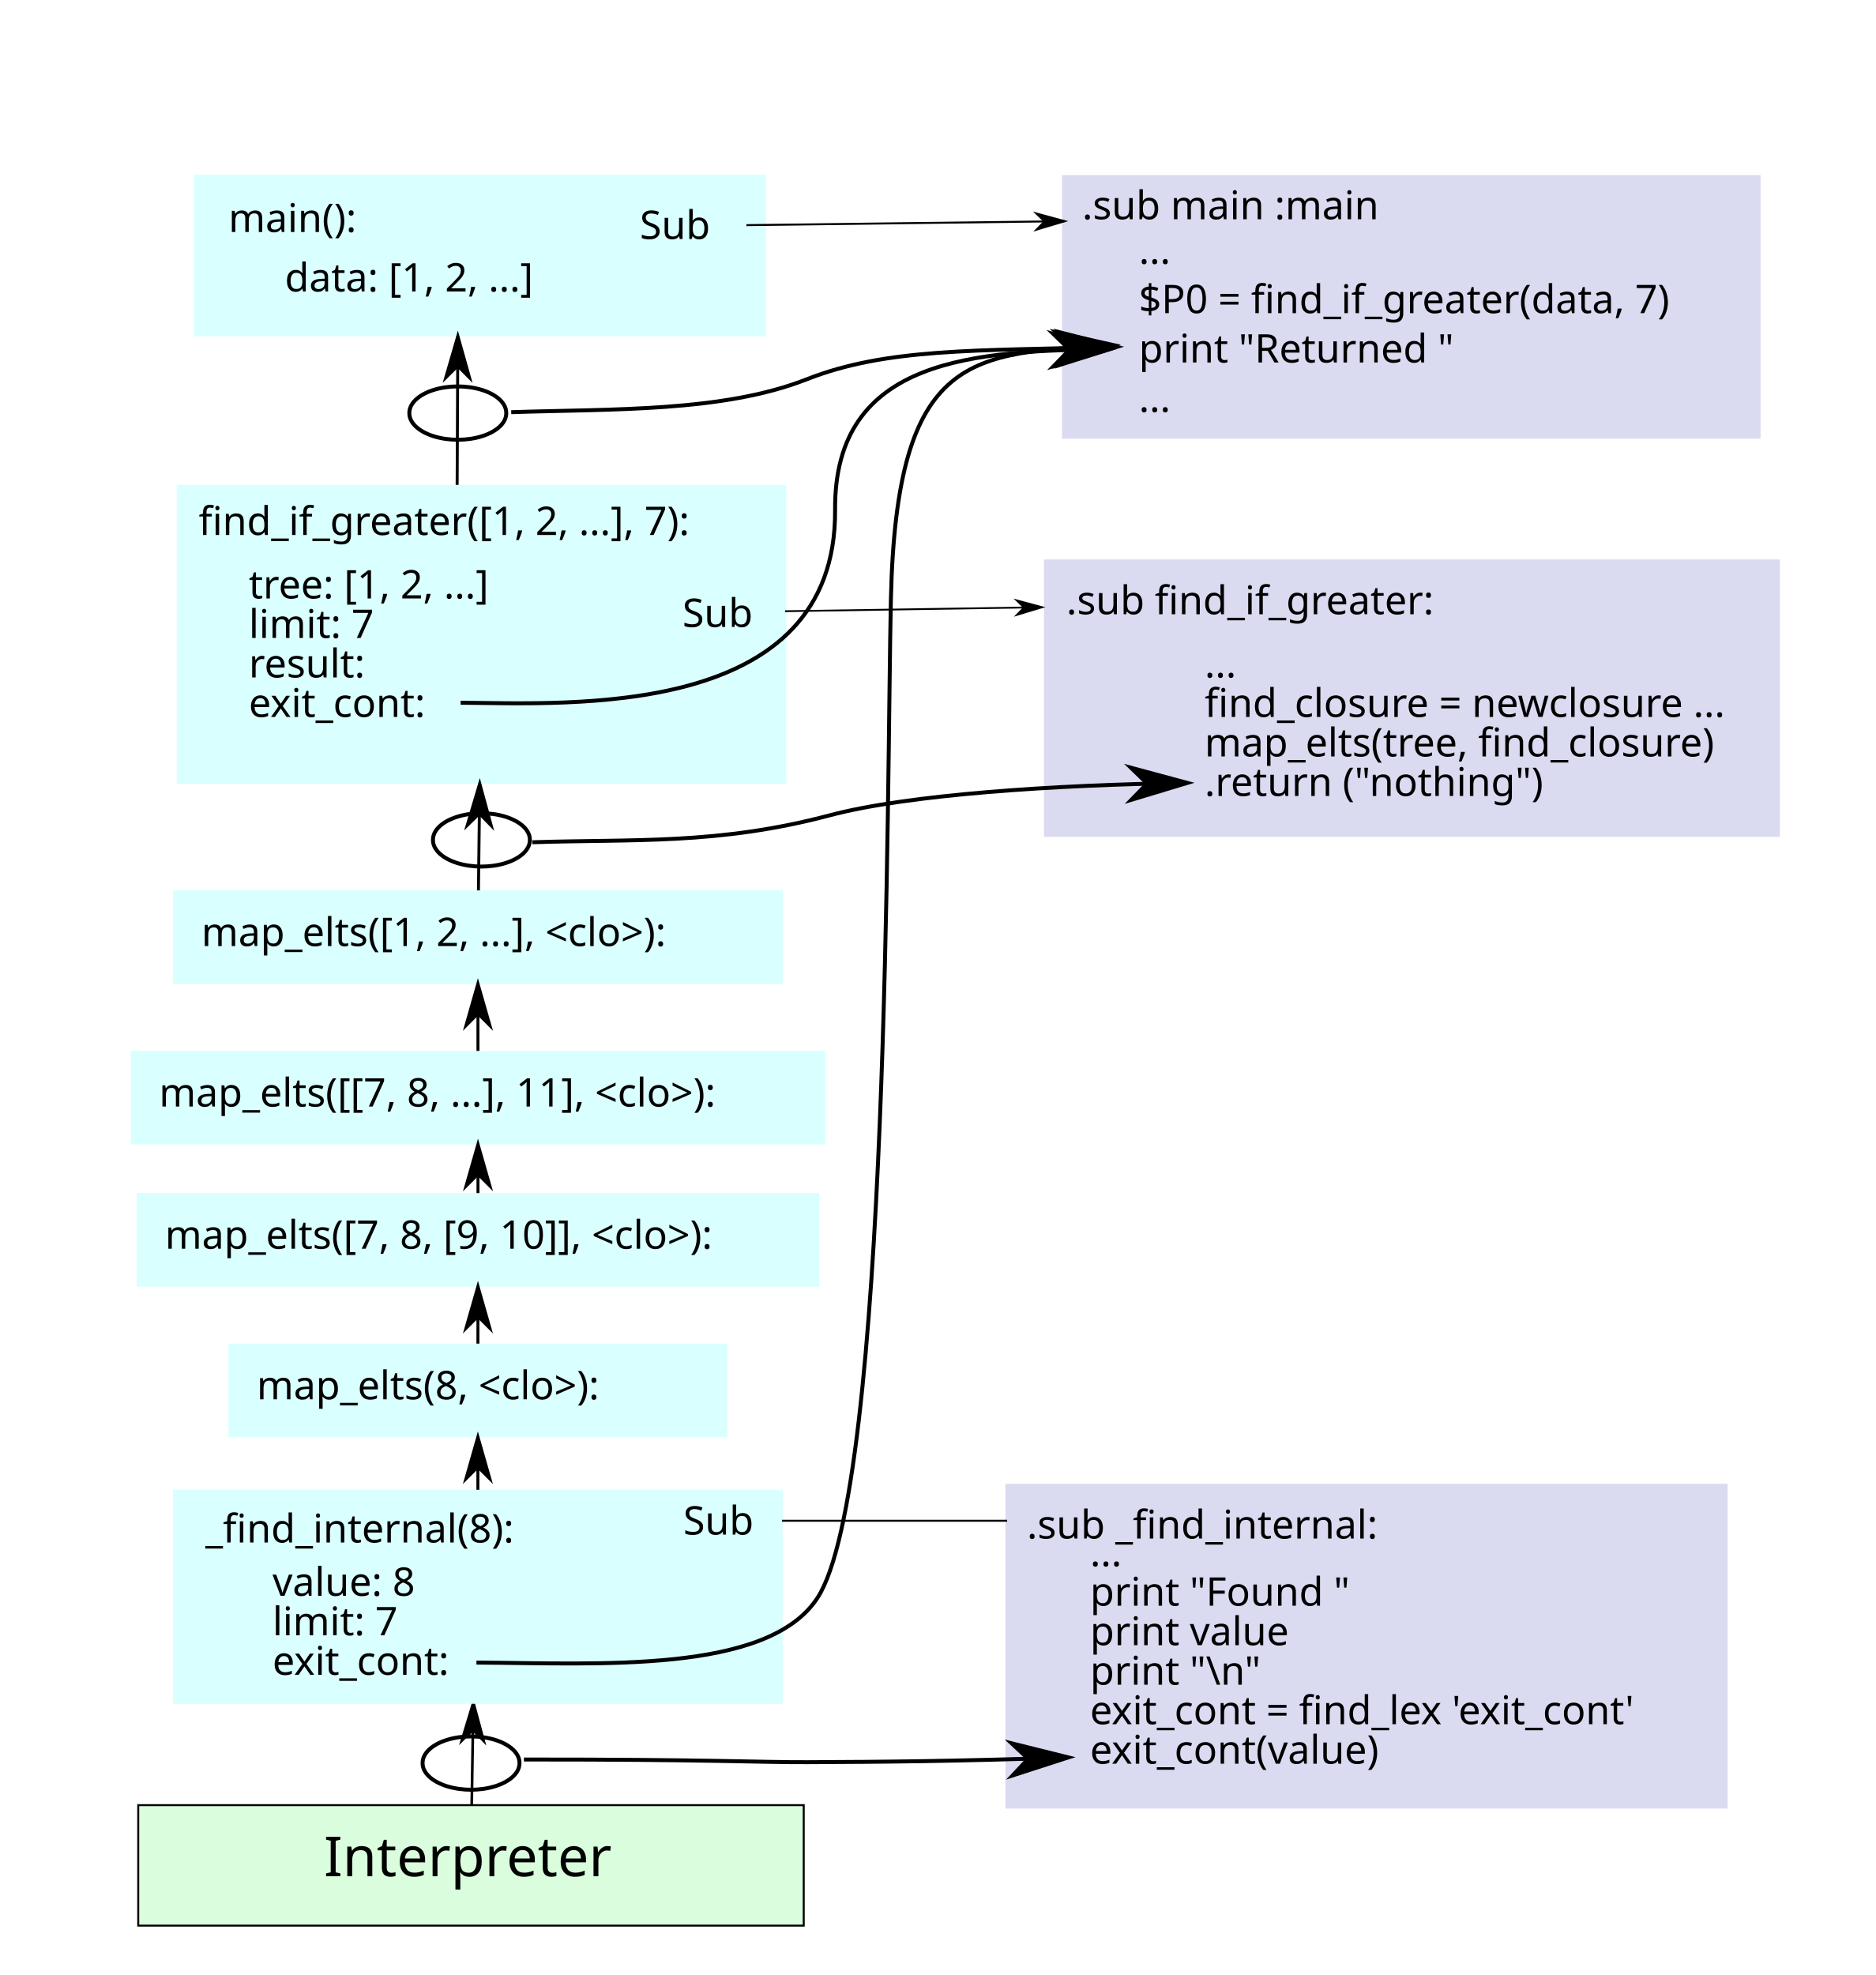
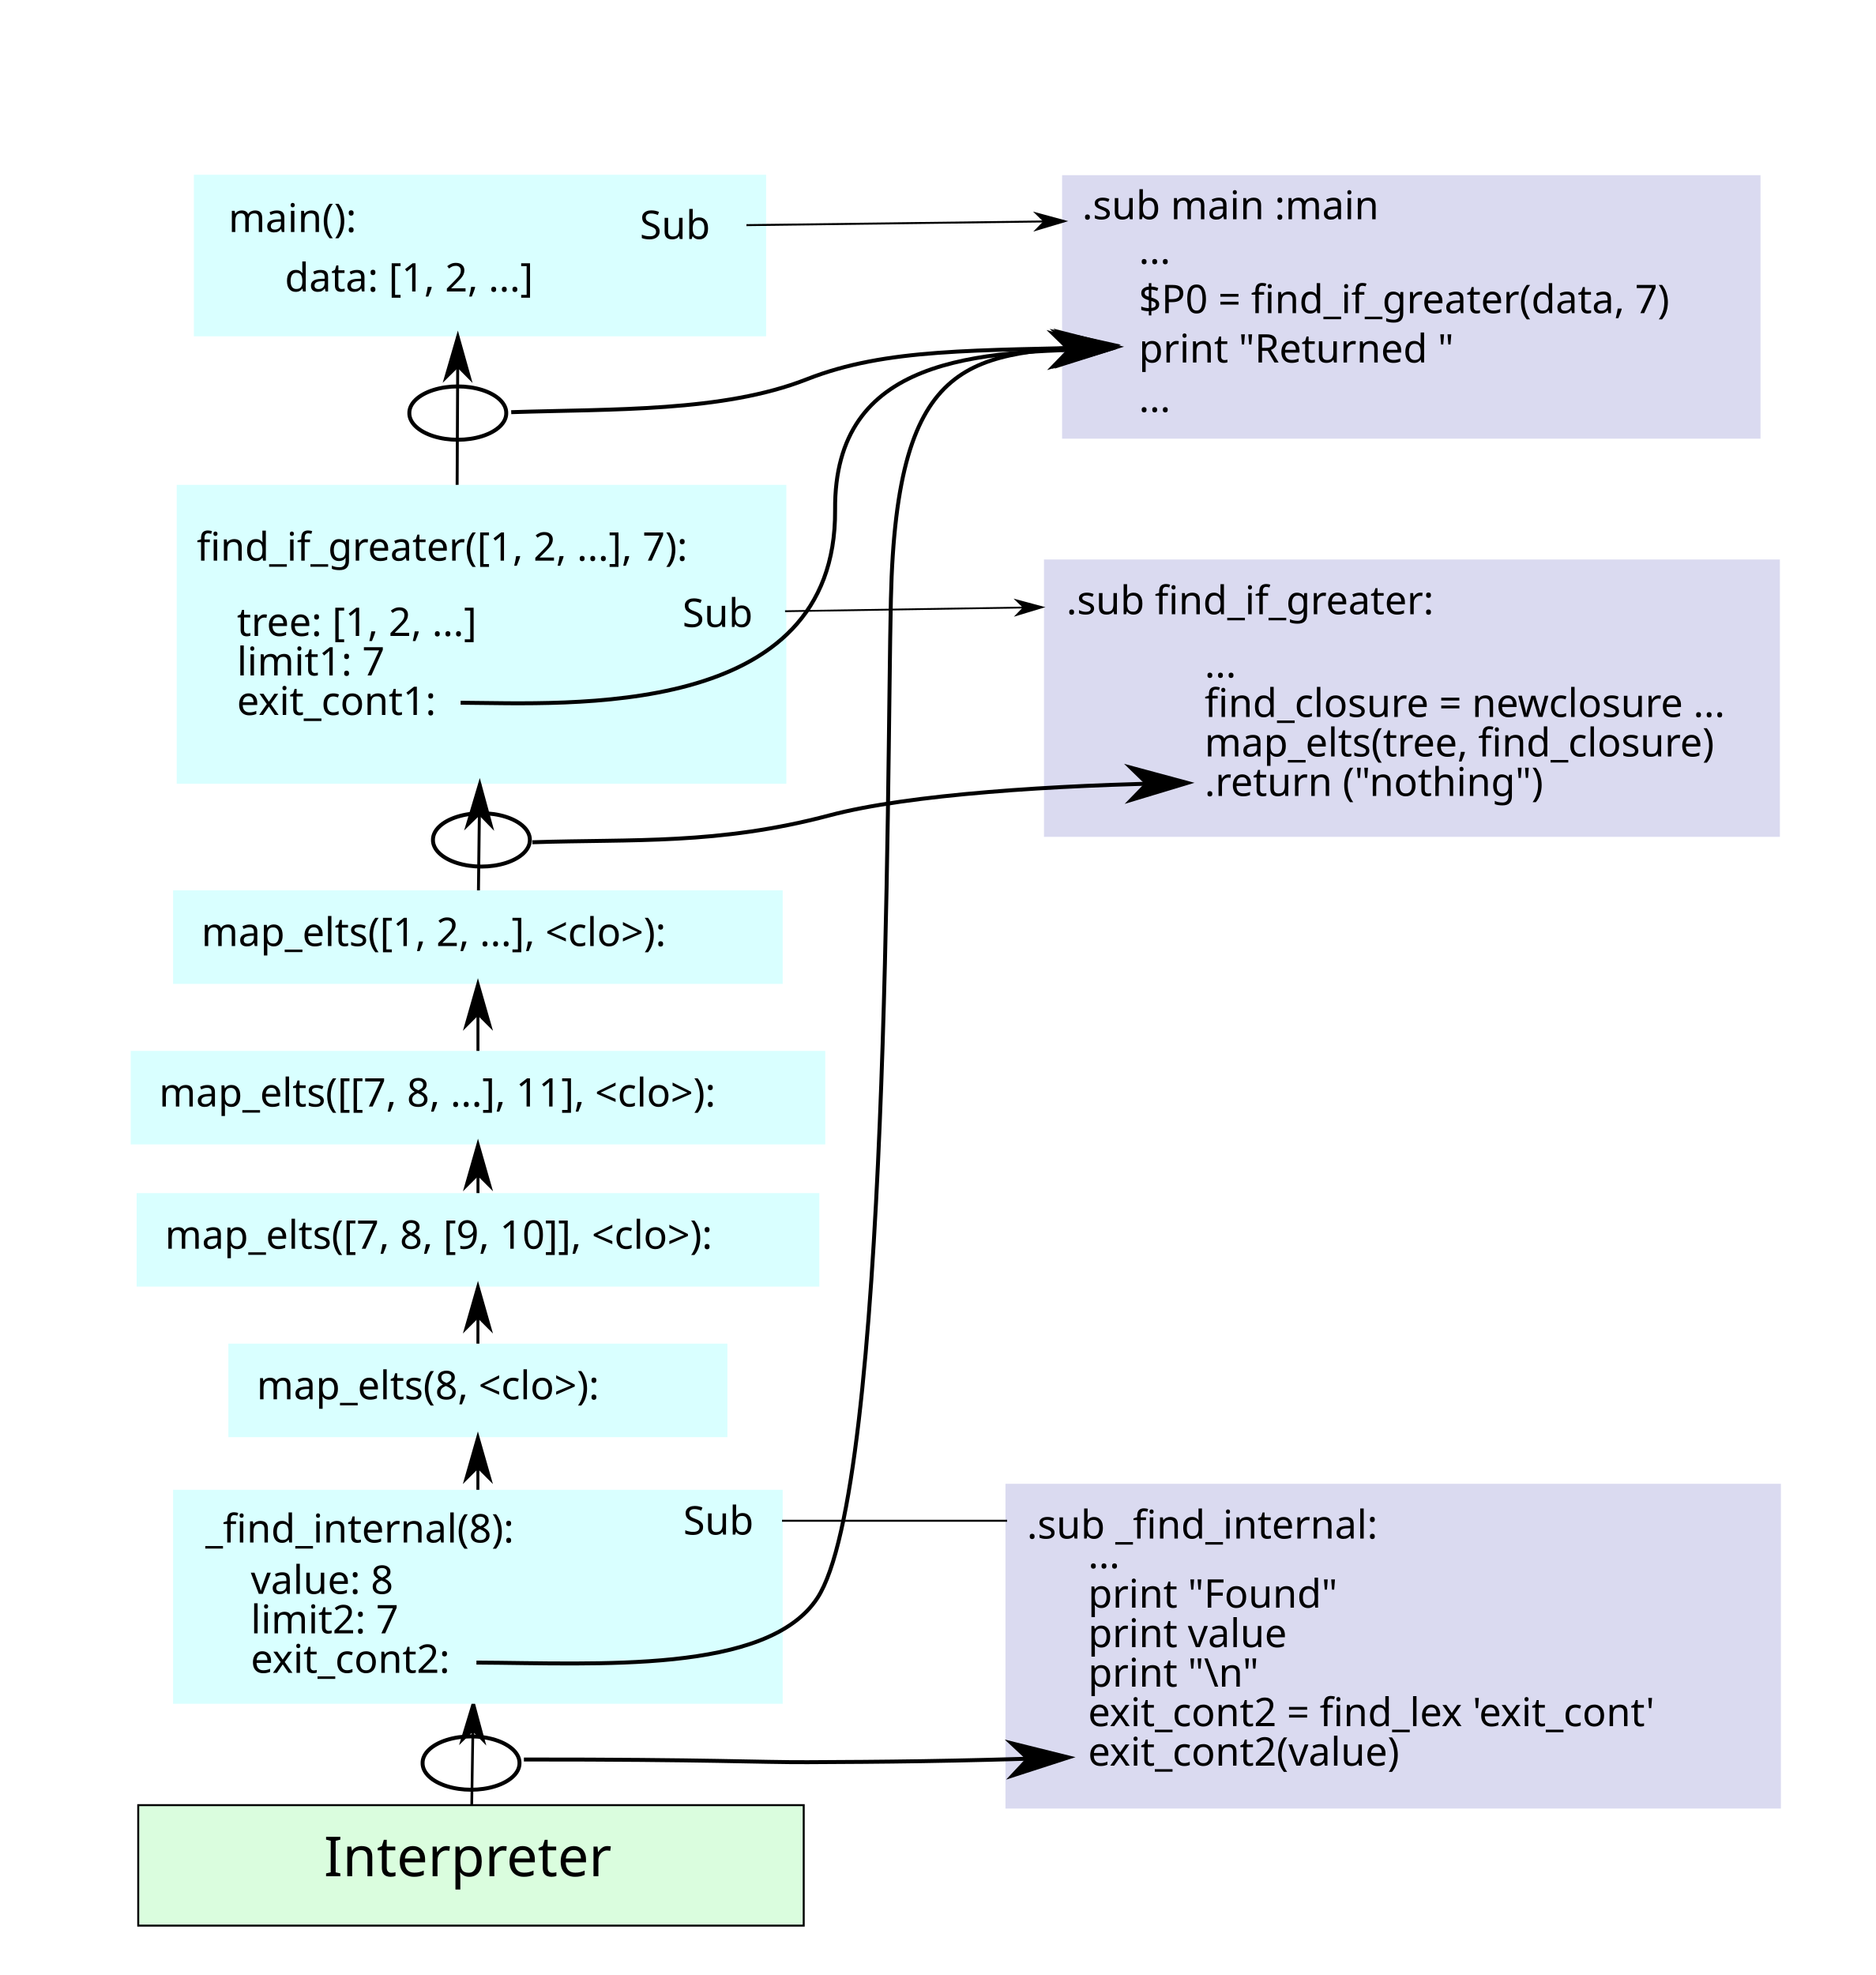
<svg xmlns="http://www.w3.org/2000/svg" width="950" height="1000" id="svg7155" version="1.0">
  <defs id="defs7157">
    <marker orient="auto" refY="0" refX="0" id="Arrow2Lstart" style="overflow:visible">
      <path id="path4360" style="font-size:12px;fill-rule:evenodd;stroke-width:0.625;stroke-linejoin:round" d="M 8.719,4.034 L -2.207,0.016 L 8.719,-4.002 C 6.973,-1.63 6.983,1.616 8.719,4.034 z" transform="matrix(1.1,0,0,1.1,1.1,0)" />
    </marker>
    <marker orient="auto" refY="0" refX="0" id="Arrow1Lend" style="overflow:visible">
      <path id="path3235" d="M 0,0 L 5,-5 L -12.5,0 L 5,5 L 0,0 z" style="fill-rule:evenodd;stroke:#000000;stroke-width:1pt;marker-start:none" transform="matrix(-0.8,0,0,-0.8,-10,0)" />
    </marker>
    <marker orient="auto" refY="0" refX="0" id="Arrow1Lstart" style="overflow:visible">
      <path id="path3232" d="M 0,0 L 5,-5 L -12.5,0 L 5,5 L 0,0 z" style="fill-rule:evenodd;stroke:#000000;stroke-width:1pt;marker-start:none" transform="matrix(0.8,0,0,0.8,10,0)" />
    </marker>
  </defs>
  <g id="layer1">
-     <rect style="fill:#dadaf0;fill-opacity:1" id="rect5459" width="365.669" height="164.431" x="509.165" y="751.284" />
+     <rect style="fill:#dadaf0;fill-opacity:1" id="rect5459" width="392.669" height="164.431" x="509.165" y="751.284" />
    <rect style="fill:#d9ffff;fill-opacity:1" id="rect7165" width="289.796" height="81.81" x="98.171" y="88.476" />
    <text xml:space="preserve" style="font-size:20px;font-style:normal;font-variant:normal;font-weight:normal;font-stretch:normal;text-align:start;line-height:125%;writing-mode:lr-tb;text-anchor:start;fill:#000000;fill-opacity:1;stroke:none;stroke-width:1px;stroke-linecap:butt;stroke-linejoin:miter;stroke-opacity:1;font-family:Sans" x="115.706" y="117.472" id="text7676">
      <tspan id="tspan3264" x="115.706" y="117.472">main():</tspan>
    </text>
    <text xml:space="preserve" style="font-size:20px;font-style:normal;font-variant:normal;font-weight:normal;font-stretch:normal;text-align:start;line-height:125%;writing-mode:lr-tb;text-anchor:start;fill:#000000;fill-opacity:1;stroke:none;stroke-width:1px;stroke-linecap:butt;stroke-linejoin:miter;stroke-opacity:1;font-family:Sans" x="290.056" y="616.729" id="text7704">
      <tspan id="tspan7706" x="290.056" y="616.729" />
    </text>
    <rect style="fill:#d9ffff;fill-opacity:1" id="rect7716" width="308.717" height="151.353" x="89.48" y="245.498" />
-     <text xml:space="preserve" style="font-size:20px;font-style:normal;font-variant:normal;font-weight:normal;font-stretch:normal;text-align:start;line-height:125%;writing-mode:lr-tb;text-anchor:start;fill:#000000;fill-opacity:1;stroke:none;stroke-width:1px;stroke-linecap:butt;stroke-linejoin:miter;stroke-opacity:1;font-family:Sans;-inkscape-font-specification:Sans" x="100.628" y="270.877" id="text7718">
-       <tspan id="tspan2457" x="100.628" y="270.877">find_if_greater([1, 2, ...], 7):</tspan>
+     <text xml:space="preserve" style="font-size:20px;font-style:normal;font-variant:normal;font-weight:normal;font-stretch:normal;text-align:start;line-height:125%;writing-mode:lr-tb;text-anchor:start;fill:#000000;fill-opacity:1;stroke:none;stroke-width:1px;stroke-linecap:butt;stroke-linejoin:miter;stroke-opacity:1;font-family:Sans;-inkscape-font-specification:Sans" x="99.628" y="283.877" id="text7718">
+       <tspan id="tspan2457" x="99.628" y="283.877">find_if_greater([1, 2, ...], 7):</tspan>
    </text>
    <path style="fill:none;fill-rule:evenodd;stroke:#000000;stroke-width:1.491;stroke-linecap:butt;stroke-linejoin:miter;marker-start:url(#Arrow1Lstart);stroke-miterlimit:4;stroke-dasharray:none;stroke-opacity:1" d="M 231.851,170.282 L 231.491,245.503" id="path7734" />
    <text xml:space="preserve" style="font-size:20px;font-style:normal;font-variant:normal;font-weight:normal;font-stretch:normal;text-align:start;line-height:125%;writing-mode:lr-tb;text-anchor:start;fill:#000000;fill-opacity:1;stroke:none;stroke-width:1px;stroke-linecap:butt;stroke-linejoin:miter;stroke-opacity:1;font-family:Sans;-inkscape-font-specification:Sans" x="144.238" y="147.58" id="text8295">
      <tspan id="tspan2453" x="144.238" y="147.58">data: [1, 2, ...]</tspan>
      <tspan id="tspan2455" x="144.238" y="172.58" />
    </text>
    <rect style="fill:#dadaf0;fill-opacity:1" id="rect8317" width="353.669" height="133.431" x="537.844" y="88.688" />
    <path style="fill:none;fill-opacity:1;stroke:#000000;stroke-opacity:1" id="path8331" d="M 135.316,215.613 A 12.268,6.691 0 1 1 110.781,215.613 A 12.268,6.691 0 1 1 135.316,215.613 z" transform="matrix(2,0,0,2,-14.27138,-222.0669)" />
    <path style="fill:none;fill-rule:evenodd;stroke:#000000;stroke-width:2px;stroke-linecap:butt;stroke-linejoin:miter;marker-end:url(#Arrow1Lend);stroke-opacity:1" d="M 258.874,208.699 C 310.247,207.008 366.138,208.702 408.494,192.056 C 448.916,176.17 493.409,177.647 565.342,175.647" id="path8341" />
    <text xml:space="preserve" style="font-size:20px;font-style:normal;font-variant:normal;font-weight:normal;font-stretch:normal;text-align:start;line-height:125%;writing-mode:lr-tb;text-anchor:start;fill:#000000;fill-opacity:1;stroke:none;stroke-width:1px;stroke-linecap:butt;stroke-linejoin:miter;stroke-opacity:1;font-family:Sans;-inkscape-font-specification:Sans" x="576.699" y="133.55" id="text8876">
      <tspan id="tspan2465" x="576.699" y="133.55">...</tspan>
      <tspan id="tspan2467" x="576.699" y="158.55">$P0 = find_if_greater(data, 7)</tspan>
      <tspan id="tspan2469" x="576.699" y="183.55">print "Returned "</tspan>
      <tspan id="tspan2471" x="576.699" y="208.55">...</tspan>
      <tspan id="tspan2473" x="576.699" y="233.55" />
    </text>
    <rect style="fill:#dafdde;fill-opacity:1;stroke:#000000;stroke-opacity:1" id="rect2495" width="337" height="61" x="70" y="914" />
    <text xml:space="preserve" style="font-size:28px;font-style:normal;font-variant:normal;font-weight:normal;font-stretch:normal;text-align:start;line-height:100%;writing-mode:lr-tb;text-anchor:start;fill:#000000;fill-opacity:1;stroke:none;stroke-width:1px;stroke-linecap:butt;stroke-linejoin:miter;stroke-opacity:1;font-family:Sans" x="164" y="950" id="text3279">
      <tspan id="tspan5418" x="164" y="950">Interpreter</tspan>
    </text>
    <text xml:space="preserve" style="font-size:20px;font-style:normal;font-variant:normal;font-weight:normal;font-stretch:normal;text-align:start;line-height:125%;writing-mode:lr-tb;text-anchor:start;fill:#000000;fill-opacity:1;stroke:none;stroke-width:1px;stroke-linecap:butt;stroke-linejoin:miter;stroke-opacity:1;font-family:Sans" x="548" y="111" id="text3252">
      <tspan x="548" y="111" id="tspan3256">.sub main :main</tspan>
    </text>
    <text xml:space="preserve" style="font-size:20px;font-style:normal;font-variant:normal;font-weight:normal;font-stretch:normal;text-align:start;line-height:125%;writing-mode:lr-tb;text-anchor:start;fill:#000000;fill-opacity:1;stroke:none;stroke-width:1px;stroke-linecap:butt;stroke-linejoin:miter;stroke-opacity:1;font-family:Sans" x="324" y="121" id="text3266">
      <tspan id="tspan3268" x="324" y="121">Sub</tspan>
    </text>
    <path style="fill:none;fill-rule:evenodd;stroke:#000000;stroke-width:1px;stroke-linecap:butt;stroke-linejoin:miter;marker-end:url(#Arrow1Lend);stroke-opacity:1" d="M 378,114 L 539,112" id="path3270" />
    <rect style="fill:#dadaf0;fill-opacity:1" id="rect6389" width="372.669" height="140.431" x="528.665" y="283.284" />
    <text xml:space="preserve" style="font-size:20px;font-style:normal;font-variant:normal;font-weight:normal;font-stretch:normal;text-align:start;line-height:125%;writing-mode:lr-tb;text-anchor:start;fill:#000000;fill-opacity:1;stroke:none;stroke-width:1px;stroke-linecap:butt;stroke-linejoin:miter;stroke-opacity:1;font-family:Sans;-inkscape-font-specification:Sans" x="540" y="311" id="text6391">
      <tspan id="tspan2477" x="540" y="311">.sub find_if_greater:</tspan>
    </text>
    <text xml:space="preserve" style="font-size:20px;font-style:normal;font-variant:normal;font-weight:normal;font-stretch:normal;text-align:start;line-height:125%;writing-mode:lr-tb;text-anchor:start;fill:#000000;fill-opacity:1;stroke:none;stroke-width:1px;stroke-linecap:butt;stroke-linejoin:miter;stroke-opacity:1;font-family:Sans" x="345.591" y="317.456" id="text6419">
      <tspan id="tspan6421" x="345.591" y="317.456">Sub</tspan>
    </text>
    <path style="fill:none;fill-rule:evenodd;stroke:#000000;stroke-width:0.904px;stroke-linecap:butt;stroke-linejoin:miter;marker-end:url(#Arrow1Lend);stroke-opacity:1" d="M 397.543,309.478 L 527.639,307.454" id="path6423" />
    <path style="fill:none;fill-rule:evenodd;stroke:#000000;stroke-width:2px;stroke-linecap:butt;stroke-linejoin:miter;marker-end:url(#Arrow1Lend);stroke-opacity:1" d="M 269.551,426.463 C 320.924,424.772 363.488,427.849 420.171,412.82 C 460.008,402.257 534.086,397.411 601.019,396.411" id="path6425" />
    <path style="fill:none;fill-opacity:1;stroke:#000000;stroke-opacity:1" id="path6427" d="M 135.316,215.613 A 12.268,6.691 0 1 1 110.781,215.613 A 12.268,6.691 0 1 1 135.316,215.613 z" transform="matrix(2,0,0,2,-2.31185,-5.95906)" />
    <path style="fill:none;fill-opacity:1;stroke:#000000;stroke-opacity:1" id="path2468" d="M 135.316,215.613 A 12.268,6.691 0 1 1 110.781,215.613 A 12.268,6.691 0 1 1 135.316,215.613 z" transform="matrix(2,0,0,2,-7.56112,461.4665)" />
    <path style="fill:none;fill-rule:evenodd;stroke:#000000;stroke-width:1px;stroke-linecap:butt;stroke-linejoin:miter;stroke-opacity:1" d="M 468,945 L 468,945" id="path3453" />
    <path style="fill:none;fill-rule:evenodd;stroke:#000000;stroke-width:1.359;stroke-linecap:butt;stroke-linejoin:miter;marker-end:url(#Arrow1Lend);stroke-miterlimit:4;stroke-dasharray:none;stroke-opacity:1" d="M 238.888,913.57 L 239.7,862.207" id="path3471" />
    <rect style="fill:#d9ffff;fill-opacity:1" id="rect2499" width="308.717" height="47.353" x="87.641" y="450.823" />
    <text xml:space="preserve" style="font-size:20px;font-style:normal;font-variant:normal;font-weight:normal;font-stretch:normal;text-align:start;line-height:100%;writing-mode:lr-tb;text-anchor:start;fill:#000000;fill-opacity:1;stroke:none;stroke-width:1px;stroke-linecap:butt;stroke-linejoin:miter;stroke-opacity:1;font-family:Sans;-inkscape-font-specification:Sans" x="102" y="479" id="text2501">
      <tspan id="tspan2503" x="102" y="479">map_elts([1, 2, ...], &lt;clo&gt;):</tspan>
    </text>
    <path style="fill:none;fill-rule:evenodd;stroke:#000000;stroke-width:1.5;stroke-linecap:butt;stroke-linejoin:miter;marker-end:url(#Arrow1Lend);stroke-miterlimit:4;stroke-dasharray:none;stroke-opacity:1" d="M 242.284,450.823 L 242.931,396.851" id="path2505" />
    <rect style="fill:#d9ffff;fill-opacity:1" id="rect2509" width="351.717" height="47.353" x="66.192" y="532.098" />
    <text xml:space="preserve" style="font-size:20px;font-style:normal;font-variant:normal;font-weight:normal;font-stretch:normal;text-align:start;line-height:100%;writing-mode:lr-tb;text-anchor:start;fill:#000000;fill-opacity:1;stroke:none;stroke-width:1px;stroke-linecap:butt;stroke-linejoin:miter;stroke-opacity:1;font-family:Sans;-inkscape-font-specification:Sans" x="80.551" y="560.275" id="text2511">
      <tspan id="tspan4912" x="80.551" y="560.275">map_elts([[7, 8, ...], 11], &lt;clo&gt;):</tspan>
    </text>
    <rect style="fill:#d9ffff;fill-opacity:1" id="rect2515" width="345.717" height="47.353" x="69.192" y="604.098" />
    <text xml:space="preserve" style="font-size:20px;font-style:normal;font-variant:normal;font-weight:normal;font-stretch:normal;text-align:start;line-height:100%;writing-mode:lr-tb;text-anchor:start;fill:#000000;fill-opacity:1;stroke:none;stroke-width:1px;stroke-linecap:butt;stroke-linejoin:miter;stroke-opacity:1;font-family:Sans;-inkscape-font-specification:Sans" x="83.551" y="632.275" id="text2517">
      <tspan id="tspan4914" x="83.551" y="632.275">map_elts([7, 8, [9, 10]], &lt;clo&gt;):</tspan>
    </text>
    <rect style="fill:#d9ffff;fill-opacity:1" id="rect2527" width="252.717" height="47.353" x="115.641" y="680.323" />
    <text xml:space="preserve" style="font-size:20px;font-style:normal;font-variant:normal;font-weight:normal;font-stretch:normal;text-align:start;line-height:100%;writing-mode:lr-tb;text-anchor:start;fill:#000000;fill-opacity:1;stroke:none;stroke-width:1px;stroke-linecap:butt;stroke-linejoin:miter;stroke-opacity:1;font-family:Sans;-inkscape-font-specification:Sans" x="130" y="708.5" id="text2529">
      <tspan id="tspan4916" x="130" y="708.5">map_elts(8, &lt;clo&gt;):</tspan>
    </text>
    <path style="fill:none;fill-rule:evenodd;stroke:#000000;stroke-width:1.5;stroke-linecap:butt;stroke-linejoin:miter;marker-end:url(#Arrow1Lend);stroke-miterlimit:4;stroke-dasharray:none;stroke-opacity:1" d="M 242.051,604.098 L 242.051,579.452" id="path2535" />
    <path style="fill:none;fill-rule:evenodd;stroke:#000000;stroke-width:1.5;stroke-linecap:butt;stroke-linejoin:miter;marker-end:url(#Arrow1Lend);stroke-miterlimit:4;stroke-dasharray:none;stroke-opacity:1" d="M 242.016,680.323 L 242.035,651.452" id="path2539" />
    <path style="fill:none;fill-rule:evenodd;stroke:#000000;stroke-width:1.5;stroke-linecap:butt;stroke-linejoin:miter;marker-end:url(#Arrow1Lend);stroke-miterlimit:4;stroke-dasharray:none;stroke-opacity:1" d="M 242.036,532.098 L 242.015,498.177" id="path4383" />
    <rect style="fill:#d9ffff;fill-opacity:1" id="rect4918" width="308.717" height="108.353" x="87.641" y="754.323" />
    <text xml:space="preserve" style="font-size:20px;font-style:normal;font-variant:normal;font-weight:normal;font-stretch:normal;text-align:start;line-height:100%;writing-mode:lr-tb;text-anchor:start;fill:#000000;fill-opacity:1;stroke:none;stroke-width:1px;stroke-linecap:butt;stroke-linejoin:miter;stroke-opacity:1;font-family:Sans;-inkscape-font-specification:Sans" x="104" y="781" id="text4920">
      <tspan id="tspan5461" x="104" y="781">_find_internal(8):</tspan>
    </text>
    <path style="fill:none;fill-rule:evenodd;stroke:#000000;stroke-width:1.5;stroke-linecap:butt;stroke-linejoin:miter;marker-end:url(#Arrow1Lend);stroke-miterlimit:4;stroke-dasharray:none;stroke-opacity:1" d="M 242,754.323 L 242,727.677" id="path4930" />
    <text xml:space="preserve" style="font-size:20px;font-style:normal;font-variant:normal;font-weight:normal;font-stretch:normal;text-align:start;line-height:100%;writing-mode:lr-tb;text-anchor:start;fill:#000000;fill-opacity:1;stroke:none;stroke-width:1px;stroke-linecap:butt;stroke-linejoin:miter;stroke-opacity:1;font-family:Sans;-inkscape-font-specification:Sans" x="520" y="779" id="text5463">
      <tspan id="tspan5465" x="520" y="779">.sub _find_internal:</tspan>
    </text>
    <text xml:space="preserve" style="font-size:20px;font-style:normal;font-variant:normal;font-weight:normal;font-stretch:normal;text-align:start;line-height:100%;writing-mode:lr-tb;text-anchor:start;fill:#000000;fill-opacity:1;stroke:none;stroke-width:1px;stroke-linecap:butt;stroke-linejoin:miter;stroke-opacity:1;font-family:Sans;-inkscape-font-specification:Sans" x="346" y="777" id="text5481">
      <tspan id="tspan5483" x="346" y="777">Sub</tspan>
    </text>
    <path style="fill:none;fill-rule:evenodd;stroke:#000000;stroke-width:1px;stroke-linecap:butt;stroke-linejoin:miter;stroke-opacity:1" d="M 396,770 L 510,770" id="path5485" />
    <path style="fill:none;fill-rule:evenodd;stroke:#000000;stroke-width:2px;stroke-linecap:butt;stroke-linejoin:miter;marker-end:url(#Arrow1Lend);stroke-opacity:1" d="M 265.301,890.888 C 360.165,890.848 384.457,892.351 408.922,892.245 C 446.293,892.084 482.837,891.836 540.77,889.836" id="path2466" />
    <path style="fill:none;fill-rule:evenodd;stroke:#000000;stroke-width:2px;stroke-linecap:butt;stroke-linejoin:miter;marker-end:url(#Arrow1Lend);stroke-opacity:1" d="M 233.266,355.816 C 287.639,356.125 423.686,364.734 422.887,258.173 C 422.298,180.431 494.801,177.764 561.734,176.764" id="path6296" />
    <path style="fill:none;fill-rule:evenodd;stroke:#000000;stroke-width:2px;stroke-linecap:butt;stroke-linejoin:miter;marker-end:url(#Arrow1Lend);stroke-opacity:1" d="M 241.266,841.816 C 302.639,842.125 388.588,847.731 413.887,809.173 C 450.531,753.323 449.082,393.514 451.149,303.396 C 454.015,177.471 492.268,179.07 563.734,174.764" id="path6298" />
-     <text xml:space="preserve" style="font-size:20px;font-style:normal;font-variant:normal;font-weight:normal;font-stretch:normal;text-align:start;line-height:100%;writing-mode:lr-tb;text-anchor:start;fill:#000000;fill-opacity:1;stroke:none;stroke-width:1px;stroke-linecap:butt;stroke-linejoin:miter;stroke-opacity:1;font-family:Sans;-inkscape-font-specification:Sans" x="138" y="808" id="text6350">
-       <tspan id="tspan6352" x="138" y="808">value: 8</tspan>
-       <tspan x="138" y="828" id="tspan6354">limit: 7</tspan>
-       <tspan x="138" y="848" id="tspan6356">exit_cont:</tspan>
-     </text>
-     <text xml:space="preserve" style="font-size:20px;font-style:normal;font-variant:normal;font-weight:normal;font-stretch:normal;text-align:start;line-height:100%;writing-mode:lr-tb;text-anchor:start;fill:#000000;fill-opacity:1;stroke:none;stroke-width:1px;stroke-linecap:butt;stroke-linejoin:miter;stroke-opacity:1;font-family:Sans;-inkscape-font-specification:Sans" x="126" y="303" id="text6358">
-       <tspan id="tspan6360" x="126" y="303">tree: [1, 2, ...]</tspan>
-       <tspan x="126" y="323" id="tspan6362">limit: 7</tspan>
-       <tspan x="126" y="343" id="tspan6364">result:</tspan>
-       <tspan x="126" y="363" id="tspan6366">exit_cont:</tspan>
-     </text>
    <text xml:space="preserve" style="font-size:20px;font-style:normal;font-variant:normal;font-weight:normal;font-stretch:normal;text-align:start;line-height:100%;writing-mode:lr-tb;text-anchor:start;fill:#000000;fill-opacity:1;stroke:none;stroke-width:1px;stroke-linecap:butt;stroke-linejoin:miter;stroke-opacity:1;font-family:Sans;-inkscape-font-specification:Sans" x="610" y="343" id="text7920">
      <tspan id="tspan7922" x="610" y="343">...</tspan>
      <tspan x="610" y="363" id="tspan7924">find_closure = newclosure ...</tspan>
      <tspan x="610" y="383" id="tspan7926">map_elts(tree, find_closure)</tspan>
      <tspan x="610" y="403" id="tspan7928">.return ("nothing")</tspan>
    </text>
-     <text xml:space="preserve" style="font-size:20px;font-style:normal;font-variant:normal;font-weight:normal;font-stretch:normal;text-align:start;line-height:100%;writing-mode:lr-tb;text-anchor:start;fill:#000000;fill-opacity:1;stroke:none;stroke-width:1px;stroke-linecap:butt;stroke-linejoin:miter;stroke-opacity:1;font-family:Sans;-inkscape-font-specification:Sans" x="552" y="793" id="text7930">
-       <tspan id="tspan7932" x="552" y="793">...</tspan>
-       <tspan x="552" y="813" id="tspan7934">print "Found "</tspan>
-       <tspan x="552" y="833" id="tspan7936">print value</tspan>
-       <tspan x="552" y="853" id="tspan7938">print "\n"</tspan>
-       <tspan x="552" y="873" id="tspan7940">exit_cont = find_lex 'exit_cont'</tspan>
-       <tspan x="552" y="893" id="tspan7942">exit_cont(value)</tspan>
+     <text xml:space="preserve" style="font-size:20px;font-style:normal;font-variant:normal;font-weight:normal;font-stretch:normal;text-align:start;line-height:100%;writing-mode:lr-tb;text-anchor:start;fill:#000000;fill-opacity:1;stroke:none;stroke-width:1px;stroke-linecap:butt;stroke-linejoin:miter;stroke-opacity:1;font-family:Sans;-inkscape-font-specification:Sans" x="120" y="322" id="text3994">
+       <tspan id="tspan3996" x="120" y="322">tree: [1, 2, ...]</tspan>
+       <tspan x="120" y="342" id="tspan3998">limit1: 7</tspan>
+       <tspan x="120" y="362" id="tspan4000">exit_cont1:</tspan>
+     </text>
+     <text xml:space="preserve" style="font-size:20px;font-style:normal;font-variant:normal;font-weight:normal;font-stretch:normal;text-align:start;line-height:100%;writing-mode:lr-tb;text-anchor:start;fill:#000000;fill-opacity:1;stroke:none;stroke-width:1px;stroke-linecap:butt;stroke-linejoin:miter;stroke-opacity:1;font-family:Sans;-inkscape-font-specification:Sans" x="127" y="807" id="text4002">
+       <tspan id="tspan4004" x="127" y="807">value: 8</tspan>
+       <tspan x="127" y="827" id="tspan4006">limit2: 7</tspan>
+       <tspan x="127" y="847" id="tspan4008">exit_cont2:</tspan>
+     </text>
+     <text xml:space="preserve" style="font-size:20px;font-style:normal;font-variant:normal;font-weight:normal;font-stretch:normal;text-align:start;line-height:100%;writing-mode:lr-tb;text-anchor:start;fill:#000000;fill-opacity:1;stroke:none;stroke-width:1px;stroke-linecap:butt;stroke-linejoin:miter;stroke-opacity:1;font-family:Sans;-inkscape-font-specification:Sans" x="551" y="794" id="text4010">
+       <tspan id="tspan4012" x="551" y="794">...</tspan>
+       <tspan x="551" y="814" id="tspan4014">print "Found"</tspan>
+       <tspan x="551" y="834" id="tspan4016">print value</tspan>
+       <tspan x="551" y="854" id="tspan4018">print "\n"</tspan>
+       <tspan x="551" y="874" id="tspan4020">exit_cont2 = find_lex 'exit_cont'</tspan>
+       <tspan x="551" y="894" id="tspan4022">exit_cont2(value)</tspan>
    </text>
  </g>
</svg>
